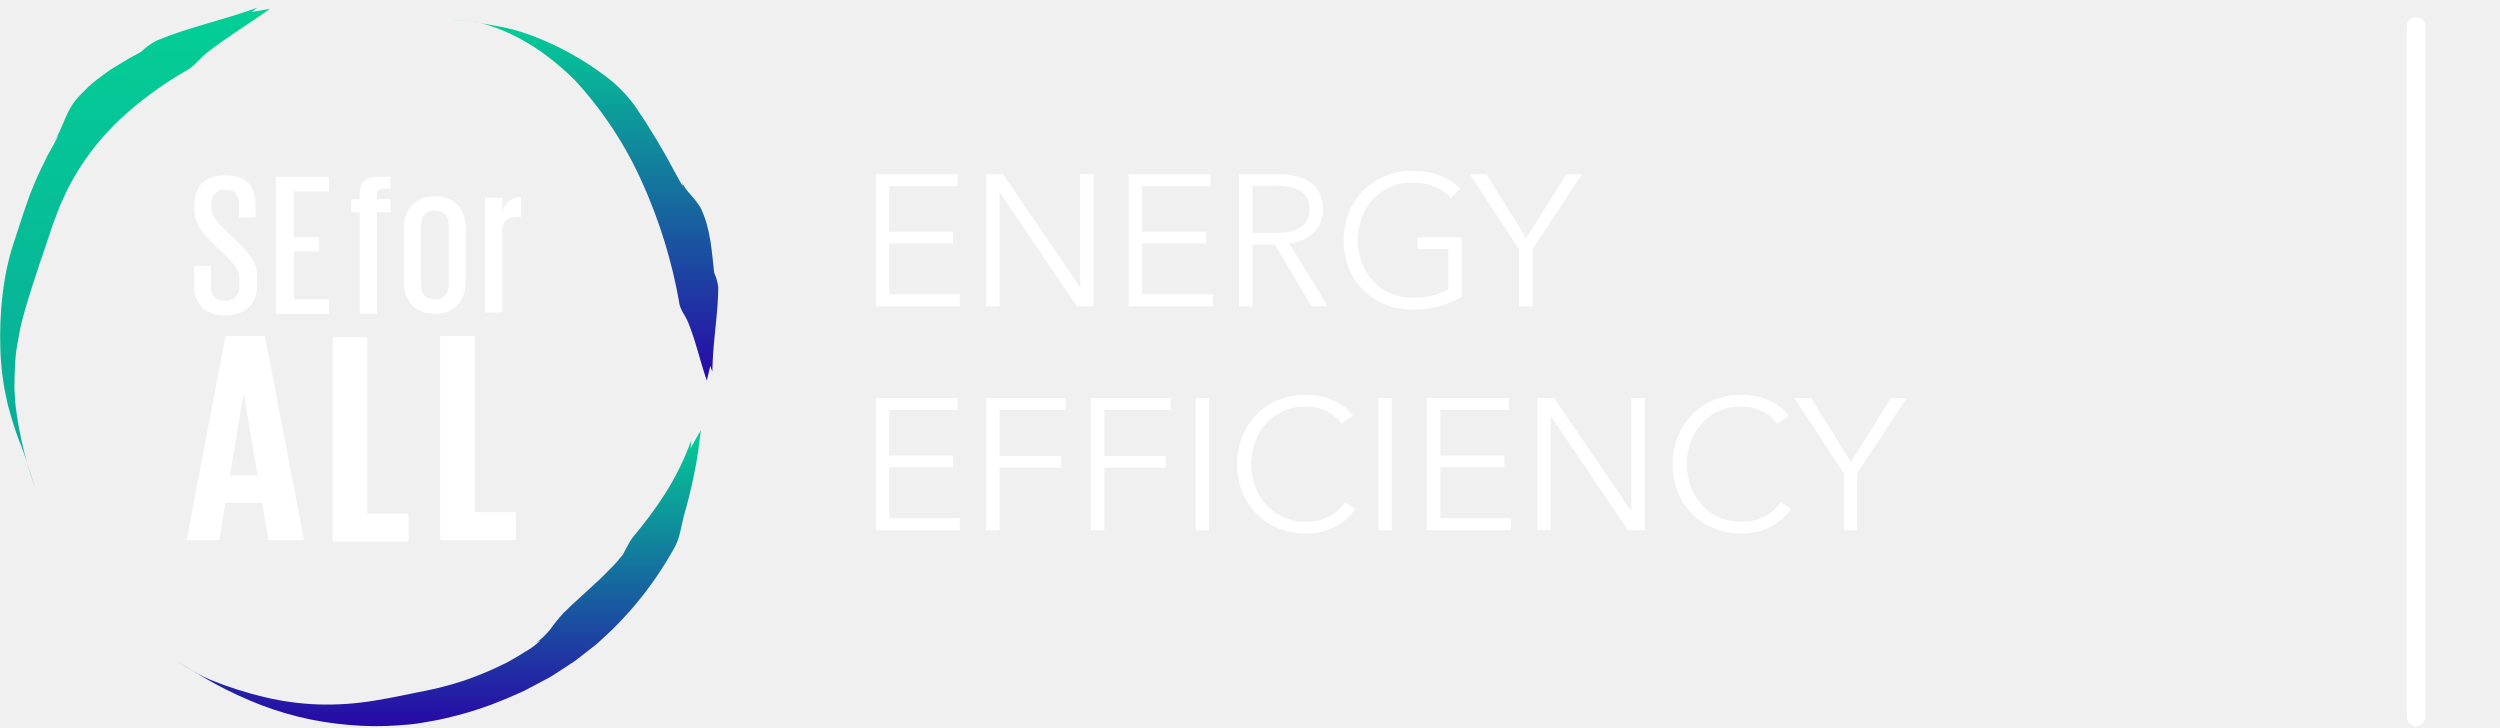
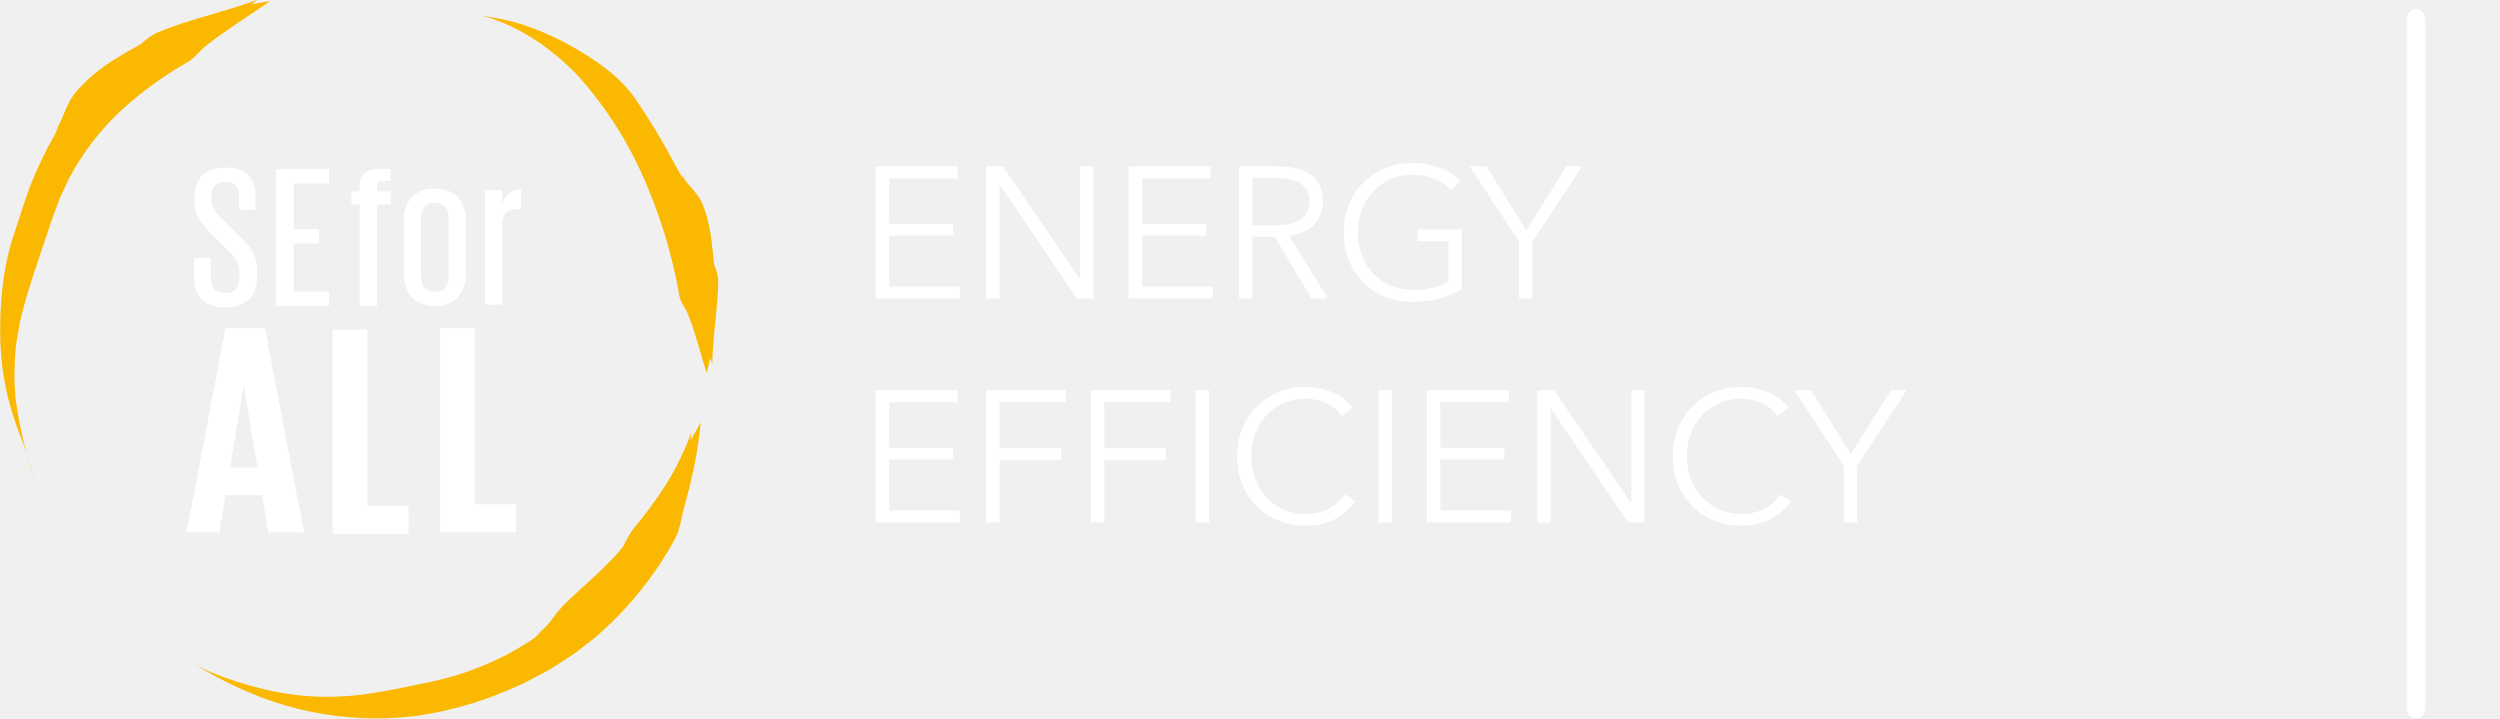
- <svg xmlns="http://www.w3.org/2000/svg" width="268" height="78" viewBox="0 0 268 78" fill="none">
-   <path d="M95.32 26.094H102.18V24.834H95.32V19.954H102.66V18.674H93.88V32.834H102.9V31.554H95.32V26.094ZM107.516 18.674H105.716V32.834H107.156V20.654H107.196L115.436 32.834H117.236V18.674H115.796V30.734H115.756L107.516 18.674ZM122.429 26.094H129.289V24.834H122.429V19.954H129.769V18.674H120.989V32.834H130.009V31.554H122.429V26.094ZM134.265 26.214H136.665L140.585 32.834H142.345L138.205 26.094C140.265 25.874 141.825 24.554 141.825 22.454C141.825 19.694 139.785 18.674 136.985 18.674H132.825V32.834H134.265V26.214ZM134.265 19.914H136.825C138.965 19.914 140.385 20.594 140.385 22.454C140.385 24.134 139.065 24.974 136.765 24.974H134.265V19.914ZM156.538 20.214C155.338 19.034 153.658 18.314 151.418 18.314C147.198 18.314 144.038 21.454 144.038 25.754C144.038 30.054 147.138 33.194 151.418 33.194C153.338 33.194 155.158 32.734 156.698 31.814V25.434H151.958V26.694H155.258V30.994C154.438 31.534 153.038 31.914 151.438 31.914C147.798 31.914 145.558 29.054 145.558 25.754C145.558 22.454 147.798 19.574 151.438 19.574C153.198 19.574 154.558 20.174 155.538 21.214L156.538 20.214ZM164.287 26.734L169.587 18.674H167.907L163.607 25.534L159.347 18.674H157.547L162.847 26.734V32.834H164.287V26.734ZM95.32 50.094H102.18V48.834H95.32V43.954H102.66V42.674H93.88V56.834H102.9V55.554H95.32V50.094ZM107.156 50.134H113.756V48.874H107.156V43.954H114.256V42.674H105.716V56.834H107.156V50.134ZM118.386 50.134H124.986V48.874H118.386V43.954H125.486V42.674H116.946V56.834H118.386V50.134ZM129.617 42.674H128.177V56.834H129.617V42.674ZM144.172 53.834C143.192 55.294 141.632 55.934 140.012 55.934C136.372 55.934 134.132 53.054 134.132 49.754C134.132 46.454 136.352 43.574 140.012 43.574C141.812 43.574 143.232 44.514 143.832 45.434L145.032 44.554C144.052 43.174 142.072 42.314 139.992 42.314C135.772 42.314 132.612 45.454 132.612 49.754C132.612 54.054 135.712 57.194 139.992 57.194C142.532 57.194 144.352 55.974 145.292 54.554L144.172 53.834ZM149.207 42.674H147.767V56.834H149.207V42.674ZM154.402 50.094H161.262V48.834H154.402V43.954H161.742V42.674H152.962V56.834H161.982V55.554H154.402V50.094ZM166.598 42.674H164.798V56.834H166.238V44.654H166.278L174.518 56.834H176.318V42.674H174.878V54.734H174.838L166.598 42.674ZM190.871 53.834C189.891 55.294 188.331 55.934 186.711 55.934C183.071 55.934 180.831 53.054 180.831 49.754C180.831 46.454 183.051 43.574 186.711 43.574C188.511 43.574 189.931 44.514 190.531 45.434L191.731 44.554C190.751 43.174 188.771 42.314 186.691 42.314C182.471 42.314 179.311 45.454 179.311 49.754C179.311 54.054 182.411 57.194 186.691 57.194C189.231 57.194 191.051 55.974 191.991 54.554L190.871 53.834ZM199.092 50.734L204.392 42.674H202.712L198.412 49.534L194.152 42.674H192.352L197.652 50.734V56.834H199.092V50.734Z" fill="white" />
-   <g clip-path="url(#clip0_2_169)">
-     <path d="M20.796 30.613V28.509H22.606V30.655C22.606 31.653 23.087 32.249 24.175 32.249C25.201 32.249 25.66 31.58 25.66 30.655V29.985C25.66 29.009 25.288 28.467 24.377 27.6L22.898 26.146C21.502 24.781 20.848 23.958 20.848 22.354V21.834C20.848 20.058 21.939 18.798 24.12 18.798C26.411 18.798 27.39 19.905 27.39 21.92V23.307H25.625V21.856C25.625 20.817 25.125 20.338 24.143 20.338C23.248 20.338 22.657 20.836 22.657 21.812V22.223C22.657 23.157 23.183 23.696 24.034 24.522L25.58 26.04C26.912 27.383 27.566 28.183 27.566 29.788V30.547C27.566 32.412 26.52 33.799 24.165 33.799C21.81 33.799 20.806 32.476 20.806 30.61" fill="white" />
-     <path d="M29.568 18.951H35.26V20.511H31.487V25.409H34.214V26.949H31.487V32.087H35.26V33.646H29.568V18.951Z" fill="white" />
-     <path d="M37.656 21.356H38.551V20.858C38.551 19.515 39.193 18.945 40.666 18.945H41.865V20.22H41.06C40.556 20.22 40.419 20.437 40.419 20.893V21.346H41.878V22.756H40.419V33.637H38.564V22.765H37.656V21.356Z" fill="white" />
-     <path d="M48.102 30.387V24.296C48.102 23.234 47.602 22.561 46.62 22.561C45.639 22.561 45.116 23.234 45.116 24.296V30.387C45.116 31.449 45.616 32.119 46.62 32.119C47.624 32.119 48.102 31.449 48.102 30.387ZM49.934 30.103C49.934 32.227 48.821 33.637 46.62 33.637C44.419 33.637 43.284 32.227 43.284 30.103V24.586C43.284 22.44 44.394 21.053 46.62 21.053C48.847 21.053 49.934 22.44 49.934 24.586V30.103Z" fill="white" />
-     <path d="M55.873 23.244H55.414C54.433 23.244 53.887 23.741 53.846 24.672V33.496H51.991V21.206H53.846V22.593H53.887C54.011 22.166 54.272 21.79 54.631 21.524C54.989 21.258 55.426 21.116 55.873 21.12V23.244Z" fill="white" />
-     <path d="M24.649 50.96H27.604L26.141 42.187H26.109L24.649 50.96ZM20.004 57.903L24.175 36.013H28.397L32.587 57.903H28.772L28.108 53.901H24.162L23.52 57.903H20.004Z" fill="white" />
-     <path d="M35.67 36.162H39.373V55.048H43.791V58.052H35.67V36.162Z" fill="white" />
-     <path d="M47.188 36.013H50.891V54.899H55.308V57.903H47.188V36.013Z" fill="white" />
-     <path d="M73.75 34.533C73.516 33.863 72.836 33.155 72.787 32.278C72.007 27.93 70.698 23.691 68.889 19.656C67.093 15.61 64.647 11.882 61.645 8.618C60.754 7.724 59.802 6.892 58.796 6.128C57.824 5.378 56.792 4.709 55.709 4.128C54.636 3.54 53.505 3.062 52.334 2.703C51.142 2.329 49.895 2.151 48.645 2.177C50.06 2.094 51.436 2.495 52.857 2.719C54.268 2.941 55.653 3.305 56.99 3.806C58.36 4.316 59.691 4.926 60.971 5.63C62.298 6.347 63.57 7.16 64.776 8.064C66.072 9.007 67.206 10.152 68.135 11.454C69.697 13.749 71.126 16.131 72.415 18.587C72.813 19.283 73.031 19.726 73.147 19.863C73.262 20 73.227 19.863 73.031 19.449C73.297 19.972 73.638 20.453 74.045 20.877C74.448 21.32 74.81 21.798 75.126 22.306C76.224 24.644 76.294 27.038 76.564 29.265C76.792 29.75 76.939 30.269 77 30.802C76.974 33.78 76.432 36.398 76.358 39.84L76.14 39.224C75.993 39.862 75.919 40.165 75.774 40.796C75.107 38.943 74.581 36.526 73.756 34.52" fill="url(#paint0_linear_2_169)" />
-     <path d="M22.141 5.688C21.794 5.968 21.448 6.326 21.079 6.699C20.712 7.096 20.278 7.425 19.795 7.671C17.368 9.081 15.1 10.744 13.029 12.633C11.088 14.432 9.418 16.5 8.072 18.773L7.591 19.634C7.426 19.914 7.277 20.203 7.145 20.501L6.725 21.4C6.576 21.698 6.444 22.004 6.327 22.316C6.093 22.953 5.846 23.547 5.611 24.229L4.931 26.264C4.007 28.984 3.054 31.71 2.323 34.555C2.124 35.349 2.002 36.15 1.858 36.922C1.713 37.693 1.639 38.481 1.604 39.253C1.569 40.024 1.556 40.799 1.546 41.568C1.566 41.954 1.588 42.337 1.611 42.719L1.646 43.293L1.716 43.864C2.131 46.986 2.905 50.051 4.023 52.998C3.382 51.298 2.945 49.537 2.291 47.838C1.935 46.992 1.649 46.144 1.376 45.286C1.235 44.862 1.133 44.435 1.011 44.011L0.834 43.373L0.696 42.735C0.613 42.301 0.497 41.868 0.436 41.424C0.375 40.981 0.302 40.538 0.234 40.088C0.148 39.189 0.051 38.261 0.035 37.31C-0.074 33.873 0.263 29.622 1.469 26.037C1.842 24.906 2.186 23.854 2.502 22.88C2.68 22.376 2.848 21.892 3.006 21.429C3.09 21.199 3.16 20.973 3.244 20.756L3.51 20.118C3.683 19.707 3.831 19.318 3.998 18.951C4.164 18.584 4.318 18.256 4.479 17.937C4.639 17.618 4.78 17.328 4.912 17.054C4.979 16.916 5.043 16.786 5.101 16.661C5.159 16.537 5.239 16.422 5.3 16.311C6.304 14.525 6.5 14.046 5.852 15.064C6.725 13.711 6.933 12.401 7.883 11.026C8.126 10.696 8.394 10.385 8.685 10.095C8.967 9.802 9.25 9.518 9.538 9.244C10.126 8.714 10.754 8.258 11.364 7.805C11.973 7.352 12.647 6.995 13.257 6.606C13.866 6.217 14.54 5.901 15.146 5.535C15.633 5.062 16.186 4.664 16.789 4.352C20.248 2.901 23.508 2.285 27.598 0.818L26.956 1.296L28.946 0.939C26.979 2.365 24.287 3.988 22.166 5.672" fill="url(#paint1_linear_2_169)" />
-     <path d="M73.285 55.412C73.012 56.432 72.897 57.781 72.162 58.958C70.409 62.083 68.222 64.946 65.665 67.463L64.703 68.359L64.221 68.803L63.981 69.023L63.727 69.227L61.68 70.821C60.962 71.303 60.236 71.778 59.518 72.234C59.338 72.349 59.162 72.473 58.976 72.578L58.411 72.881L57.278 73.481L56.146 74.077L54.981 74.591C54.221 74.945 53.425 75.228 52.642 75.547C51.055 76.136 49.43 76.619 47.779 76.992C46.951 77.199 46.104 77.327 45.263 77.477C44.423 77.627 43.56 77.706 42.697 77.757C40.958 77.887 39.212 77.873 37.477 77.716C33.764 77.427 30.125 76.53 26.706 75.063C25.053 74.361 23.445 73.557 21.894 72.655C20.334 71.762 18.817 70.757 17.254 69.785C19 70.837 20.671 72.11 22.606 72.894C24.47 73.655 26.391 74.269 28.352 74.731C30.278 75.192 32.246 75.456 34.227 75.519C36.194 75.572 38.163 75.435 40.104 75.111C42.132 74.792 44.16 74.332 46.149 73.934C48.306 73.48 50.41 72.805 52.427 71.918C52.857 71.749 53.242 71.542 53.618 71.37C53.993 71.198 54.346 71.025 54.657 70.847C55.299 70.486 55.819 70.168 56.261 69.89C56.825 69.573 57.352 69.196 57.833 68.764C58.007 68.602 57.833 68.678 57.339 69.026C57.948 68.587 58.497 68.071 58.972 67.492C59.401 66.883 59.867 66.302 60.368 65.751C61.504 64.625 62.656 63.636 63.74 62.606C64.311 62.118 64.815 61.576 65.344 61.053C65.601 60.785 65.874 60.533 66.108 60.253C66.342 59.972 66.579 59.688 66.81 59.404C66.951 59.09 67.11 58.784 67.288 58.489C67.437 58.175 67.619 57.878 67.831 57.603C69.07 56.141 70.213 54.602 71.254 52.994C72.418 51.167 73.377 49.219 74.112 47.184C74.068 47.633 74.026 48.077 74.026 48.077C74.465 47.292 74.668 46.891 75.129 46.115C74.975 47.442 74.786 48.986 74.459 50.599C74.132 52.213 73.737 53.862 73.285 55.405" fill="url(#paint2_linear_2_169)" />
+ <svg xmlns="http://www.w3.org/2000/svg" width="268" height="77" viewBox="0 0 268 77" fill="none">
+   <path d="M95.32 25.26H102.18V24H95.32V19.12H102.66V17.84H93.88V32H102.9V30.72H95.32V25.26ZM107.516 17.84H105.716V32H107.156V19.82H107.196L115.436 32H117.236V17.84H115.796V29.9H115.756L107.516 17.84ZM122.429 25.26H129.289V24H122.429V19.12H129.769V17.84H120.989V32H130.009V30.72H122.429V25.26ZM134.265 25.38H136.665L140.585 32H142.345L138.205 25.26C140.265 25.04 141.825 23.72 141.825 21.62C141.825 18.86 139.785 17.84 136.985 17.84H132.825V32H134.265V25.38ZM134.265 19.08H136.825C138.965 19.08 140.385 19.76 140.385 21.62C140.385 23.3 139.065 24.14 136.765 24.14H134.265V19.08ZM156.538 19.38C155.338 18.2 153.658 17.48 151.418 17.48C147.198 17.48 144.038 20.62 144.038 24.92C144.038 29.22 147.138 32.36 151.418 32.36C153.338 32.36 155.158 31.9 156.698 30.98V24.6H151.958V25.86H155.258V30.16C154.438 30.7 153.038 31.08 151.438 31.08C147.798 31.08 145.558 28.22 145.558 24.92C145.558 21.62 147.798 18.74 151.438 18.74C153.198 18.74 154.558 19.34 155.538 20.38L156.538 19.38ZM164.287 25.9L169.587 17.84H167.907L163.607 24.7L159.347 17.84H157.547L162.847 25.9V32H164.287V25.9ZM95.32 49.26H102.18V48H95.32V43.12H102.66V41.84H93.88V56H102.9V54.72H95.32V49.26ZM107.156 49.3H113.756V48.04H107.156V43.12H114.256V41.84H105.716V56H107.156V49.3ZM118.386 49.3H124.986V48.04H118.386V43.12H125.486V41.84H116.946V56H118.386V49.3ZM129.617 41.84H128.177V56H129.617V41.84ZM144.172 53C143.192 54.46 141.632 55.1 140.012 55.1C136.372 55.1 134.132 52.22 134.132 48.92C134.132 45.62 136.352 42.74 140.012 42.74C141.812 42.74 143.232 43.68 143.832 44.6L145.032 43.72C144.052 42.34 142.072 41.48 139.992 41.48C135.772 41.48 132.612 44.62 132.612 48.92C132.612 53.22 135.712 56.36 139.992 56.36C142.532 56.36 144.352 55.14 145.292 53.72L144.172 53ZM149.207 41.84H147.767V56H149.207V41.84ZM154.402 49.26H161.262V48H154.402V43.12H161.742V41.84H152.962V56H161.982V54.72H154.402V49.26ZM166.598 41.84H164.798V56H166.238V43.82H166.278L174.518 56H176.318V41.84H174.878V53.9H174.838L166.598 41.84ZM190.871 53C189.891 54.46 188.331 55.1 186.711 55.1C183.071 55.1 180.831 52.22 180.831 48.92C180.831 45.62 183.051 42.74 186.711 42.74C188.511 42.74 189.931 43.68 190.531 44.6L191.731 43.72C190.751 42.34 188.771 41.48 186.691 41.48C182.471 41.48 179.311 44.62 179.311 48.92C179.311 53.22 182.411 56.36 186.691 56.36C189.231 56.36 191.051 55.14 191.991 53.72L190.871 53ZM199.092 49.9L204.392 41.84H202.712L198.412 48.7L194.152 41.84H192.352L197.652 49.9V56H199.092V49.9Z" fill="white" />
+   <g clip-path="url(#clip0_319_442)">
+     <path d="M20.796 29.779V27.675H22.606V29.821C22.606 30.819 23.087 31.416 24.175 31.416C25.201 31.416 25.66 30.746 25.66 29.821V29.151C25.66 28.175 25.288 27.633 24.377 26.766L22.898 25.312C21.502 23.947 20.848 23.124 20.848 21.52V21C20.848 19.224 21.939 17.964 24.12 17.964C26.411 17.964 27.39 19.071 27.39 21.086V22.473H25.625V21.022C25.625 19.983 25.124 19.504 24.143 19.504C23.248 19.504 22.657 20.002 22.657 20.978V21.389C22.657 22.323 23.183 22.862 24.034 23.688L25.58 25.206C26.912 26.549 27.566 27.349 27.566 28.953V29.712C27.566 31.578 26.52 32.965 24.165 32.965C21.81 32.965 20.806 31.642 20.806 29.776" fill="white" />
+     <path d="M29.568 18.117H35.26V19.677H31.486V24.575H34.214V26.115H31.486V31.253H35.26V32.812H29.568V18.117Z" fill="white" />
+     <path d="M37.656 20.522H38.551V20.024C38.551 18.682 39.193 18.111 40.666 18.111H41.866V19.386H41.06C40.557 19.386 40.419 19.603 40.419 20.059V20.512H41.878V21.922H40.419V32.803H38.564V21.931H37.656V20.522Z" fill="white" />
+     <path d="M48.103 29.553V23.462C48.103 22.4 47.602 21.727 46.62 21.727C45.639 21.727 45.116 22.4 45.116 23.462V29.553C45.116 30.615 45.616 31.285 46.62 31.285C47.625 31.285 48.103 30.615 48.103 29.553ZM49.935 29.269C49.935 31.393 48.821 32.803 46.62 32.803C44.419 32.803 43.284 31.393 43.284 29.269V23.752C43.284 21.606 44.394 20.219 46.62 20.219C48.847 20.219 49.935 21.606 49.935 23.752V29.269Z" fill="white" />
+     <path d="M55.873 22.41H55.414C54.433 22.41 53.887 22.907 53.846 23.838V32.662H51.991V20.372H53.846V21.759H53.887C54.011 21.332 54.272 20.956 54.631 20.69C54.99 20.424 55.426 20.282 55.873 20.286V22.41Z" fill="white" />
+     <path d="M24.65 50.126H27.604L26.141 41.353H26.109L24.65 50.126ZM20.004 57.069L24.175 35.179H28.397L32.587 57.069H28.772L28.108 53.067H24.162L23.52 57.069H20.004Z" fill="white" />
+     <path d="M35.67 35.328H39.373V54.214H43.791V57.218H35.67V35.328Z" fill="white" />
+     <path d="M47.188 35.179H50.89V54.065H55.308V57.069H47.188V35.179Z" fill="white" />
+     <path d="M73.75 33.699C73.516 33.029 72.835 32.321 72.787 31.444C72.006 27.096 70.697 22.857 68.889 18.822C67.093 14.776 64.646 11.048 61.645 7.784C60.754 6.89 59.802 6.058 58.796 5.294C57.824 4.544 56.792 3.875 55.709 3.294C54.636 2.706 53.505 2.228 52.334 1.869C51.141 1.495 49.895 1.317 48.645 1.343C50.059 1.26 51.436 1.661 52.857 1.885C54.268 2.107 55.653 2.471 56.989 2.972C58.36 3.482 59.691 4.092 60.971 4.796C62.298 5.513 63.57 6.326 64.776 7.23C66.072 8.173 67.206 9.318 68.135 10.62C69.697 12.915 71.125 15.297 72.415 17.753C72.813 18.449 73.031 18.892 73.147 19.029C73.262 19.166 73.227 19.029 73.031 18.615C73.296 19.138 73.638 19.619 74.045 20.043C74.448 20.486 74.81 20.964 75.126 21.472C76.223 23.81 76.294 26.204 76.564 28.43C76.791 28.916 76.939 29.435 77 29.968C76.974 32.946 76.432 35.564 76.358 39.005L76.14 38.39C75.992 39.028 75.919 39.331 75.774 39.962C75.107 38.109 74.581 35.692 73.756 33.686" fill="#FBB800" />
+     <path d="M22.141 4.854C21.794 5.134 21.448 5.492 21.079 5.865C20.712 6.262 20.278 6.591 19.796 6.837C17.368 8.247 15.1 9.91 13.029 11.8C11.088 13.598 9.419 15.666 8.072 17.939L7.591 18.8C7.426 19.08 7.277 19.37 7.145 19.667L6.725 20.566C6.576 20.864 6.444 21.17 6.327 21.482C6.093 22.119 5.846 22.712 5.612 23.395L4.931 25.43C4.007 28.15 3.054 30.877 2.323 33.721C2.124 34.515 2.002 35.316 1.858 36.087C1.713 36.859 1.64 37.647 1.604 38.419C1.569 39.191 1.556 39.965 1.547 40.734C1.566 41.12 1.588 41.502 1.611 41.885L1.646 42.459L1.717 43.03C2.131 46.152 2.905 49.217 4.023 52.164C3.382 50.464 2.945 48.703 2.291 47.004C1.935 46.159 1.649 45.31 1.377 44.452C1.235 44.028 1.133 43.601 1.011 43.177L0.834 42.539L0.696 41.901C0.613 41.467 0.497 41.034 0.436 40.59C0.375 40.147 0.302 39.704 0.234 39.254C0.148 38.355 0.051 37.427 0.035 36.477C-0.074 33.039 0.263 28.788 1.47 25.203C1.842 24.072 2.186 23.02 2.503 22.046C2.68 21.542 2.848 21.058 3.006 20.595C3.09 20.365 3.16 20.139 3.244 19.922L3.51 19.284C3.683 18.873 3.831 18.484 3.998 18.117C4.165 17.75 4.319 17.422 4.479 17.103C4.639 16.784 4.781 16.494 4.912 16.22C4.979 16.082 5.044 15.952 5.101 15.827C5.159 15.703 5.239 15.588 5.3 15.477C6.304 13.691 6.5 13.212 5.852 14.23C6.725 12.877 6.933 11.567 7.883 10.192C8.126 9.862 8.394 9.551 8.685 9.261C8.967 8.968 9.25 8.684 9.538 8.41C10.126 7.88 10.755 7.424 11.364 6.971C11.974 6.518 12.647 6.161 13.257 5.772C13.867 5.383 14.54 5.067 15.147 4.701C15.633 4.228 16.186 3.83 16.789 3.518C20.248 2.067 23.508 1.451 27.598 -0.016L26.956 0.462L28.946 0.105C26.979 1.531 24.287 3.154 22.166 4.838" fill="#FBB800" />
+     <path d="M73.285 54.578C73.012 55.598 72.897 56.947 72.162 58.124C70.409 61.249 68.222 64.112 65.665 66.629L64.702 67.525L64.221 67.969L63.981 68.189L63.727 68.393L61.68 69.987C60.962 70.469 60.236 70.944 59.518 71.4C59.338 71.515 59.162 71.639 58.976 71.744L58.411 72.047L57.278 72.647L56.146 73.243L54.981 73.757C54.221 74.111 53.425 74.394 52.642 74.713C51.055 75.302 49.43 75.785 47.779 76.158C46.951 76.365 46.104 76.493 45.263 76.643C44.423 76.793 43.559 76.872 42.697 76.924C40.958 77.053 39.212 77.039 37.477 76.882C33.764 76.593 30.125 75.696 26.706 74.229C25.053 73.527 23.445 72.723 21.894 71.821C20.334 70.928 18.817 69.924 17.254 68.951C19 70.003 20.671 71.276 22.606 72.06C24.47 72.821 26.391 73.436 28.352 73.897C30.278 74.358 32.246 74.622 34.227 74.685C36.194 74.738 38.163 74.601 40.104 74.276C42.132 73.958 44.16 73.498 46.149 73.1C48.306 72.646 50.41 71.971 52.427 71.084C52.857 70.915 53.242 70.708 53.618 70.536C53.993 70.364 54.346 70.191 54.657 70.013C55.299 69.652 55.819 69.334 56.261 69.056C56.825 68.739 57.352 68.362 57.833 67.93C58.007 67.768 57.833 67.844 57.339 68.192C57.948 67.753 58.497 67.237 58.972 66.658C59.401 66.049 59.867 65.468 60.368 64.917C61.504 63.791 62.656 62.802 63.74 61.772C64.311 61.284 64.815 60.742 65.344 60.219C65.601 59.951 65.874 59.699 66.108 59.419C66.342 59.138 66.579 58.854 66.81 58.57C66.951 58.256 67.11 57.95 67.288 57.655C67.437 57.342 67.619 57.044 67.831 56.769C69.07 55.307 70.213 53.768 71.254 52.16C72.418 50.333 73.376 48.385 74.112 46.35C74.068 46.8 74.026 47.243 74.026 47.243C74.465 46.458 74.668 46.056 75.129 45.282C74.975 46.608 74.786 48.152 74.459 49.765C74.132 51.379 73.737 53.028 73.285 54.571" fill="#FBB800" />
  </g>
-   <line x1="259" y1="2.834" x2="259" y2="76.834" stroke="white" stroke-width="2" stroke-linecap="round" />
+   <line x1="259" y1="2" x2="259" y2="76" stroke="white" stroke-width="2" stroke-linecap="round" />
  <defs>
-     <linearGradient id="paint0_linear_2_169" x1="62.822" y1="2.165" x2="62.822" y2="40.796" gradientUnits="userSpaceOnUse">
-       <stop stop-color="#03CF96" />
-       <stop offset="1" stop-color="#2808A7" />
-     </linearGradient>
-     <linearGradient id="paint1_linear_2_169" x1="14.481" y1="0.818" x2="14.481" y2="52.998" gradientUnits="userSpaceOnUse">
-       <stop stop-color="#03CF96" />
-       <stop offset="1" stop-color="#0AA799" />
-     </linearGradient>
-     <linearGradient id="paint2_linear_2_169" x1="46.192" y1="46.115" x2="46.192" y2="77.845" gradientUnits="userSpaceOnUse">
-       <stop stop-color="#03CF96" />
-       <stop offset="1" stop-color="#2808A7" />
-     </linearGradient>
-     <clipPath id="clip0_2_169">
-       <rect width="77" height="77" fill="white" transform="translate(0 0.833984)" />
+     <clipPath id="clip0_319_442">
+       <rect width="77" height="77" fill="white" />
    </clipPath>
  </defs>
</svg>
